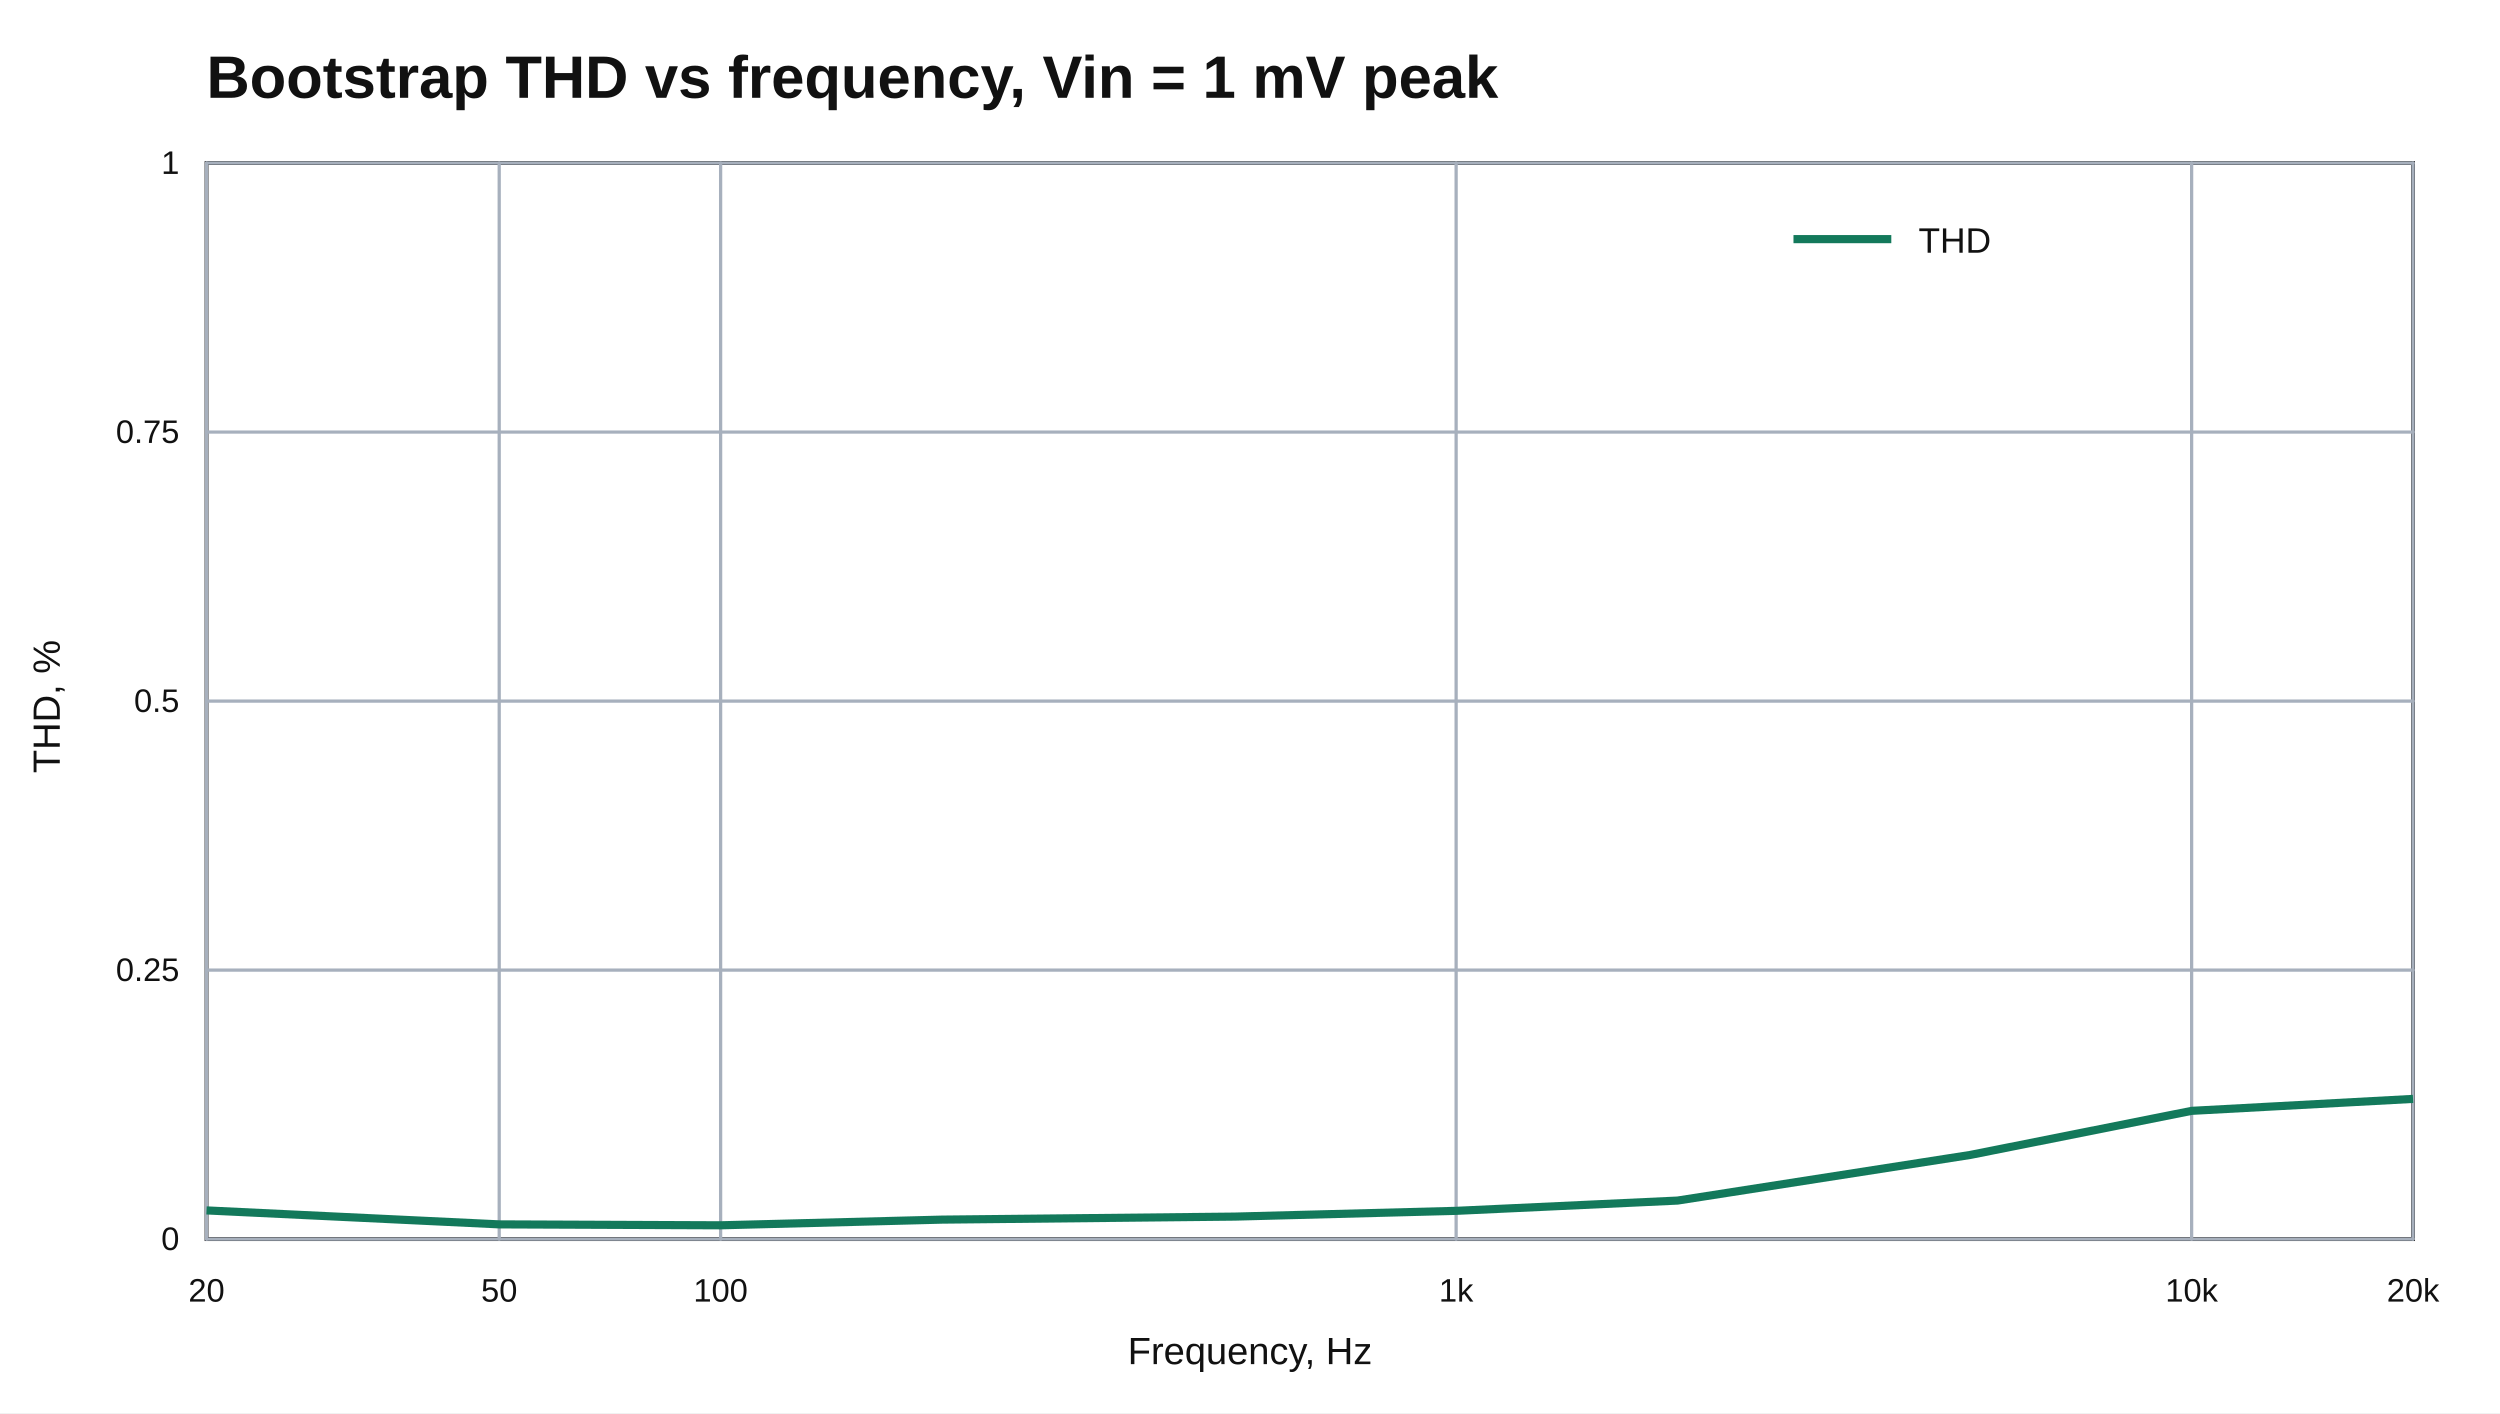
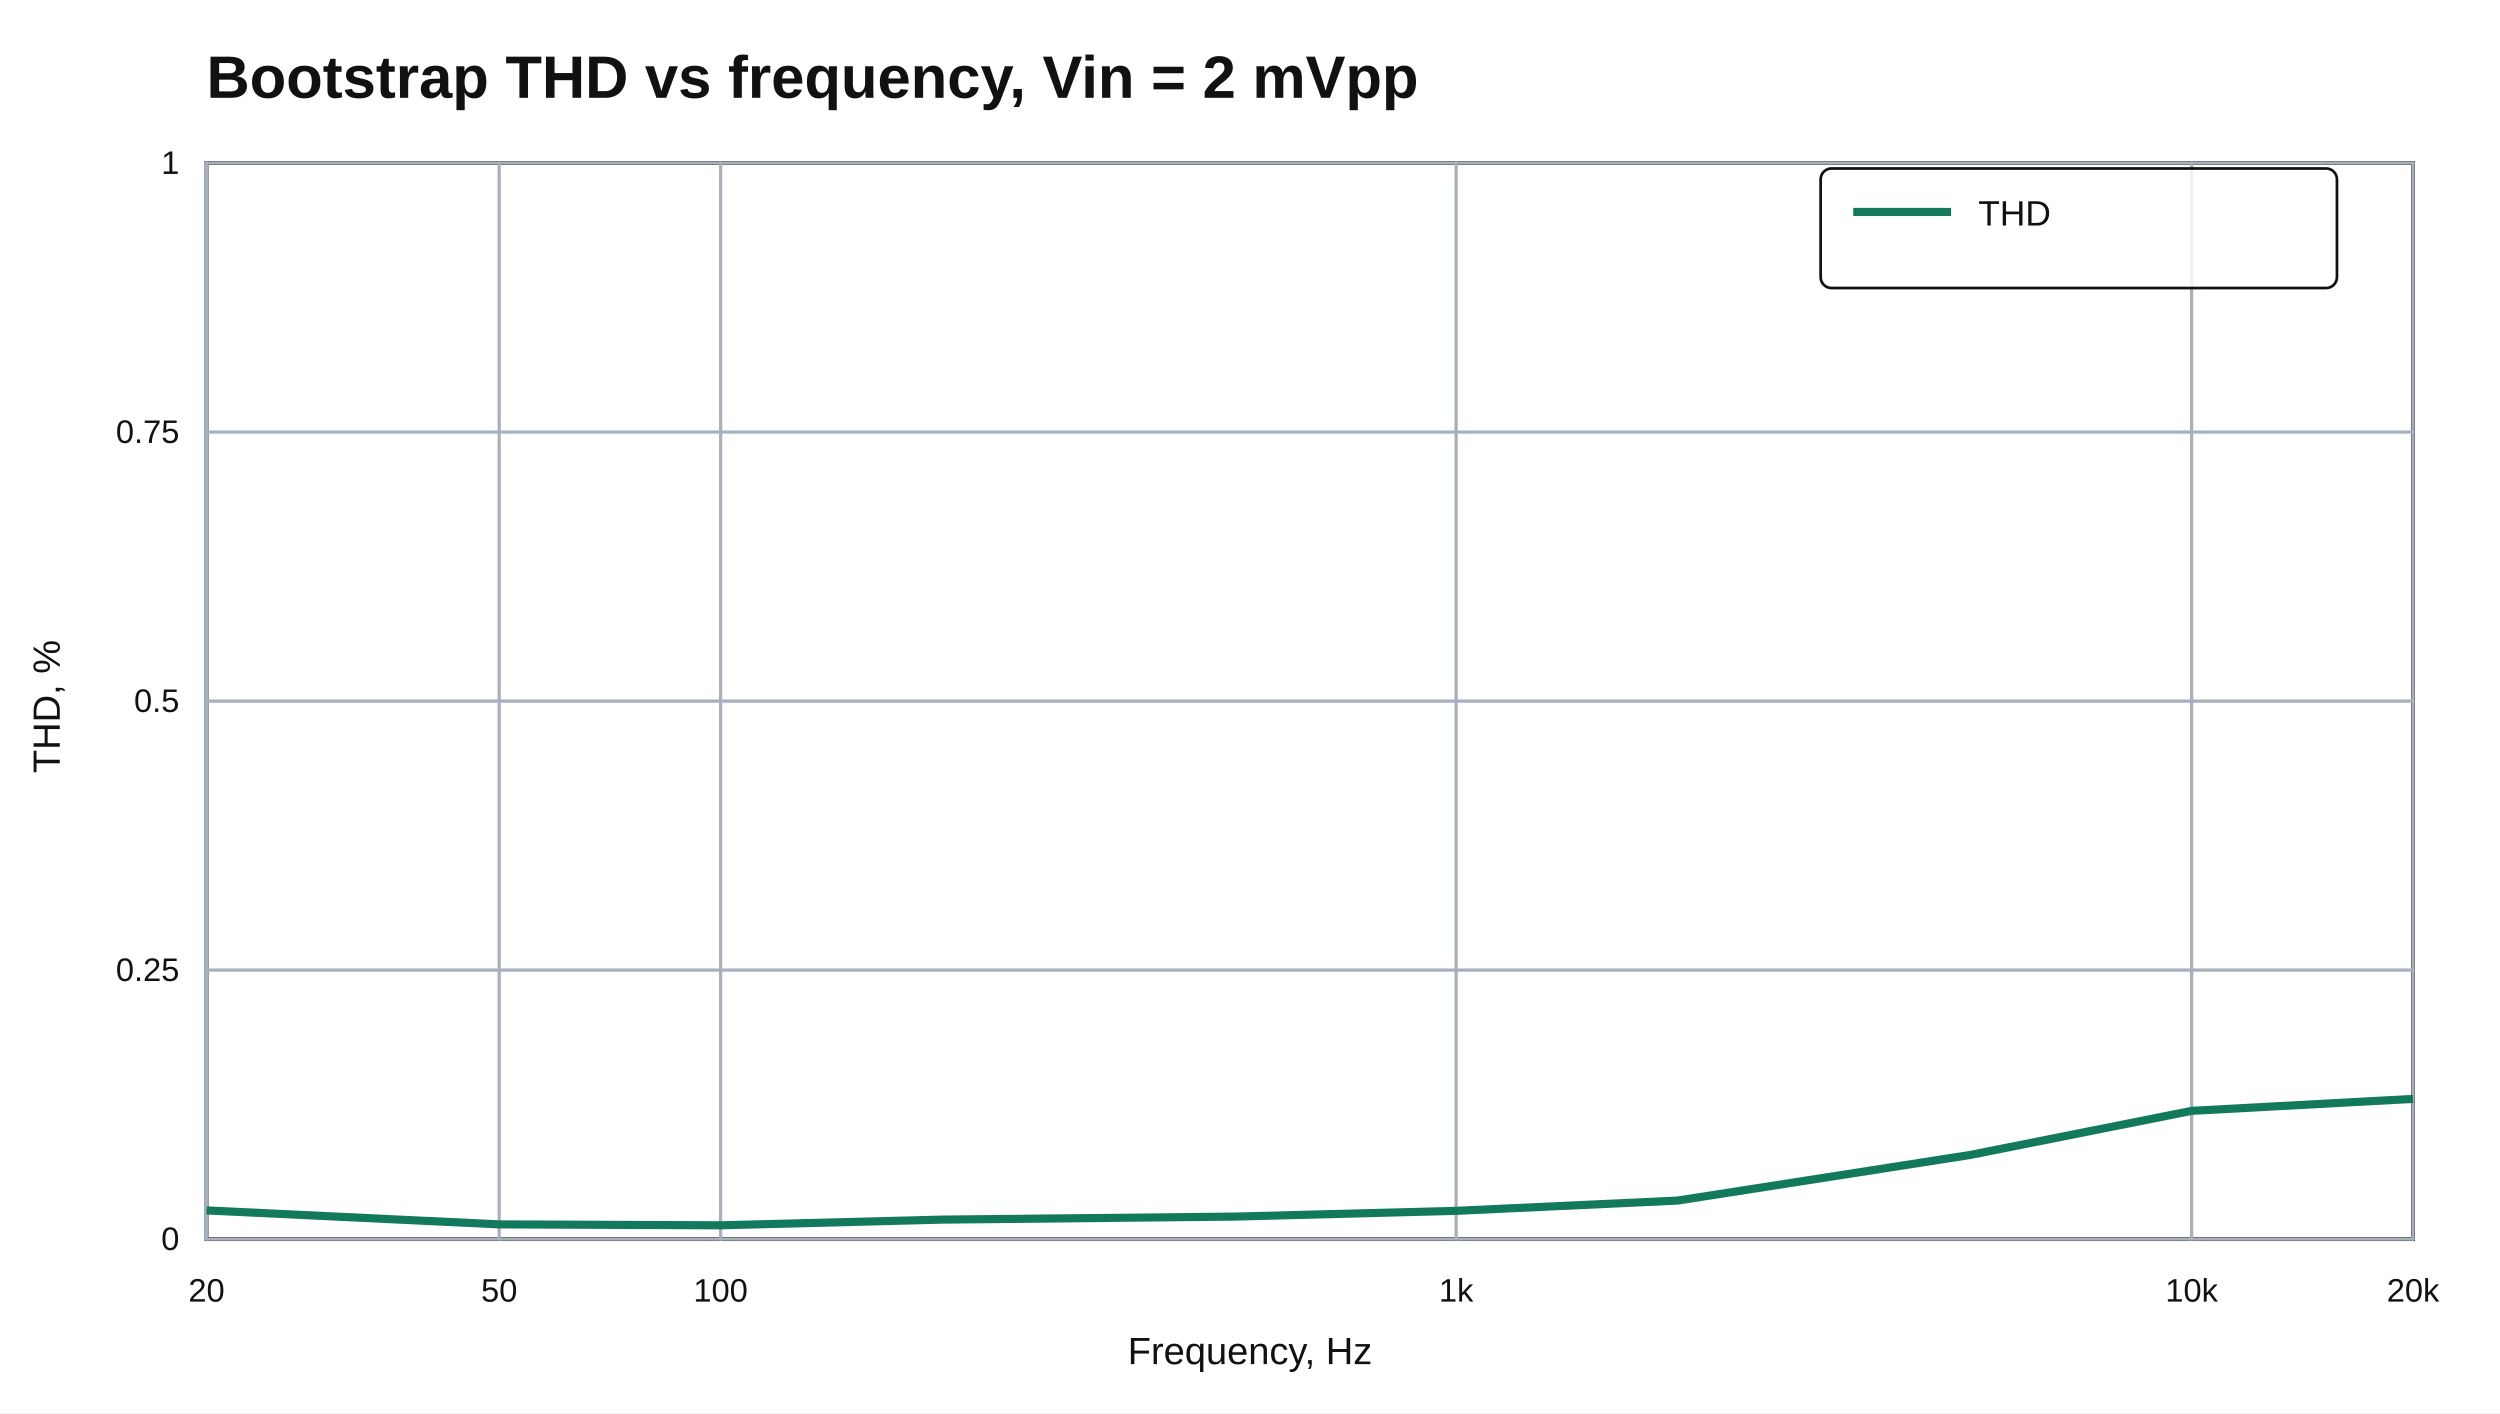
<svg xmlns="http://www.w3.org/2000/svg" width="920" height="520" viewBox="0 0 920 520">
  <defs>
    <style>
.wire{stroke:#111;stroke-width:2.6;fill:none;stroke-linecap:round;stroke-linejoin:round}
.thin{stroke:#a7b0bd;stroke-width:1.2;fill:none;stroke-linecap:round;stroke-linejoin:round}
.axis{stroke:#111;stroke-width:1.4;fill:none}
.blue{stroke:#1665d8;stroke-width:3;fill:none;stroke-linecap:round;stroke-linejoin:round}
.green{stroke:#13795b;stroke-width:3;fill:none;stroke-linecap:round;stroke-linejoin:round}
.orange{stroke:#b54708;stroke-width:3;fill:none;stroke-linecap:round;stroke-linejoin:round}
.node{fill:#111;stroke:none}
</style>
  </defs>
  <rect width="100%" height="100%" fill="#fff" />
-   <text x="76" y="36" font-family="Arial, Helvetica, sans-serif" font-size="22" font-weight="700" text-anchor="start" fill="#111">Bootstrap THD vs frequency, Vin = 1 mV peak</text>
+   <text x="76" y="36" font-family="Arial, Helvetica, sans-serif" font-size="22" font-weight="700" text-anchor="start" fill="#111">Bootstrap THD vs frequency, Vin = 2 mVpp</text>
  <rect x="76" y="60" width="812" height="396" fill="#fff" stroke="#111" stroke-width="1.4" />
  <line x1="76" y1="60" x2="76" y2="456" class="thin" />
  <text x="76" y="479" font-family="Arial, Helvetica, sans-serif" font-size="12" font-weight="400" text-anchor="middle" fill="#111">20</text>
  <line x1="183.709" y1="60" x2="183.709" y2="456" class="thin" />
  <text x="183.709" y="479" font-family="Arial, Helvetica, sans-serif" font-size="12" font-weight="400" text-anchor="middle" fill="#111">50</text>
  <line x1="265.188" y1="60" x2="265.188" y2="456" class="thin" />
  <text x="265.188" y="479" font-family="Arial, Helvetica, sans-serif" font-size="12" font-weight="400" text-anchor="middle" fill="#111">100</text>
  <line x1="535.855" y1="60" x2="535.855" y2="456" class="thin" />
  <text x="535.855" y="479" font-family="Arial, Helvetica, sans-serif" font-size="12" font-weight="400" text-anchor="middle" fill="#111">1k</text>
  <line x1="806.521" y1="60" x2="806.521" y2="456" class="thin" />
  <text x="806.521" y="479" font-family="Arial, Helvetica, sans-serif" font-size="12" font-weight="400" text-anchor="middle" fill="#111">10k</text>
  <line x1="888" y1="60" x2="888" y2="456" class="thin" />
  <text x="888" y="479" font-family="Arial, Helvetica, sans-serif" font-size="12" font-weight="400" text-anchor="middle" fill="#111">20k</text>
  <line x1="76" y1="456" x2="888" y2="456" class="thin" />
  <text x="66" y="460" font-family="Arial, Helvetica, sans-serif" font-size="12" font-weight="400" text-anchor="end" fill="#111">0</text>
  <line x1="76" y1="357" x2="888" y2="357" class="thin" />
  <text x="66" y="361" font-family="Arial, Helvetica, sans-serif" font-size="12" font-weight="400" text-anchor="end" fill="#111">0.25</text>
  <line x1="76" y1="258" x2="888" y2="258" class="thin" />
  <text x="66" y="262" font-family="Arial, Helvetica, sans-serif" font-size="12" font-weight="400" text-anchor="end" fill="#111">0.5</text>
  <line x1="76" y1="159" x2="888" y2="159" class="thin" />
  <text x="66" y="163" font-family="Arial, Helvetica, sans-serif" font-size="12" font-weight="400" text-anchor="end" fill="#111">0.75</text>
  <line x1="76" y1="60" x2="888" y2="60" class="thin" />
  <text x="66" y="64" font-family="Arial, Helvetica, sans-serif" font-size="12" font-weight="400" text-anchor="end" fill="#111">1</text>
  <polyline points="76.00,445.43 183.71,450.57 265.19,450.91 346.67,448.82 454.38,447.71 535.85,445.59 617.33,441.81 725.04,425.02 806.52,408.79 888.00,404.39" fill="none" stroke="#13795b" stroke-width="3" stroke-linejoin="round" />
-   <line x1="660" y1="88" x2="696" y2="88" stroke="#13795b" stroke-width="3" />
-   <text x="706" y="93" font-family="Arial, Helvetica, sans-serif" font-size="13" font-weight="400" text-anchor="start" fill="#111">THD</text>
+   <rect x="670" y="62" width="190" height="44" rx="4" ry="4" fill="#fff" fill-opacity="0.82" stroke="#111" stroke-width="1" />
+   <line x1="682" y1="78" x2="718" y2="78" stroke="#13795b" stroke-width="3" />
+   <text x="728" y="83" font-family="Arial, Helvetica, sans-serif" font-size="13" font-weight="400" text-anchor="start" fill="#111">THD</text>
  <text x="460" y="502" font-family="Arial, Helvetica, sans-serif" font-size="14" font-weight="400" text-anchor="middle" fill="#111">Frequency, Hz</text>
  <text x="22" y="260" font-family="Arial, Helvetica, sans-serif" font-size="14" text-anchor="middle" fill="#111" transform="rotate(-90 22 260)">THD, %</text>
</svg>
